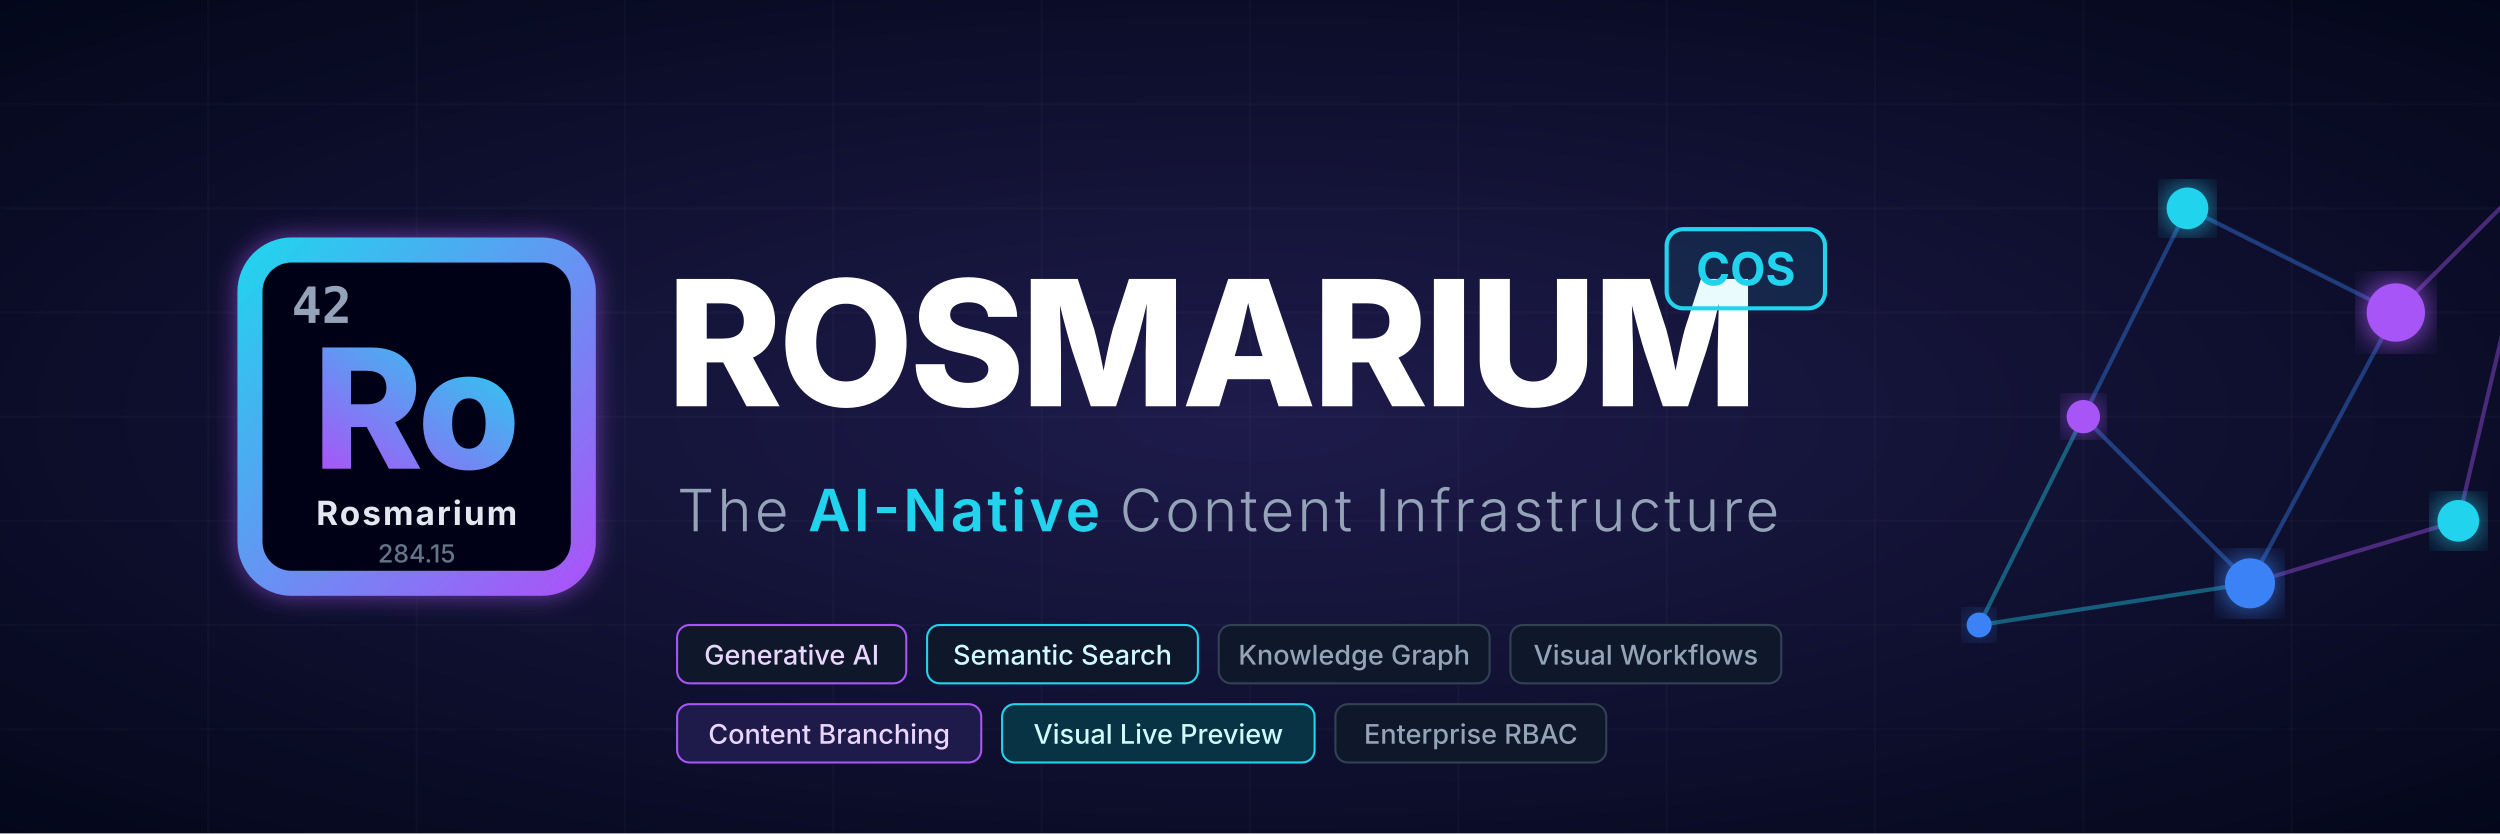
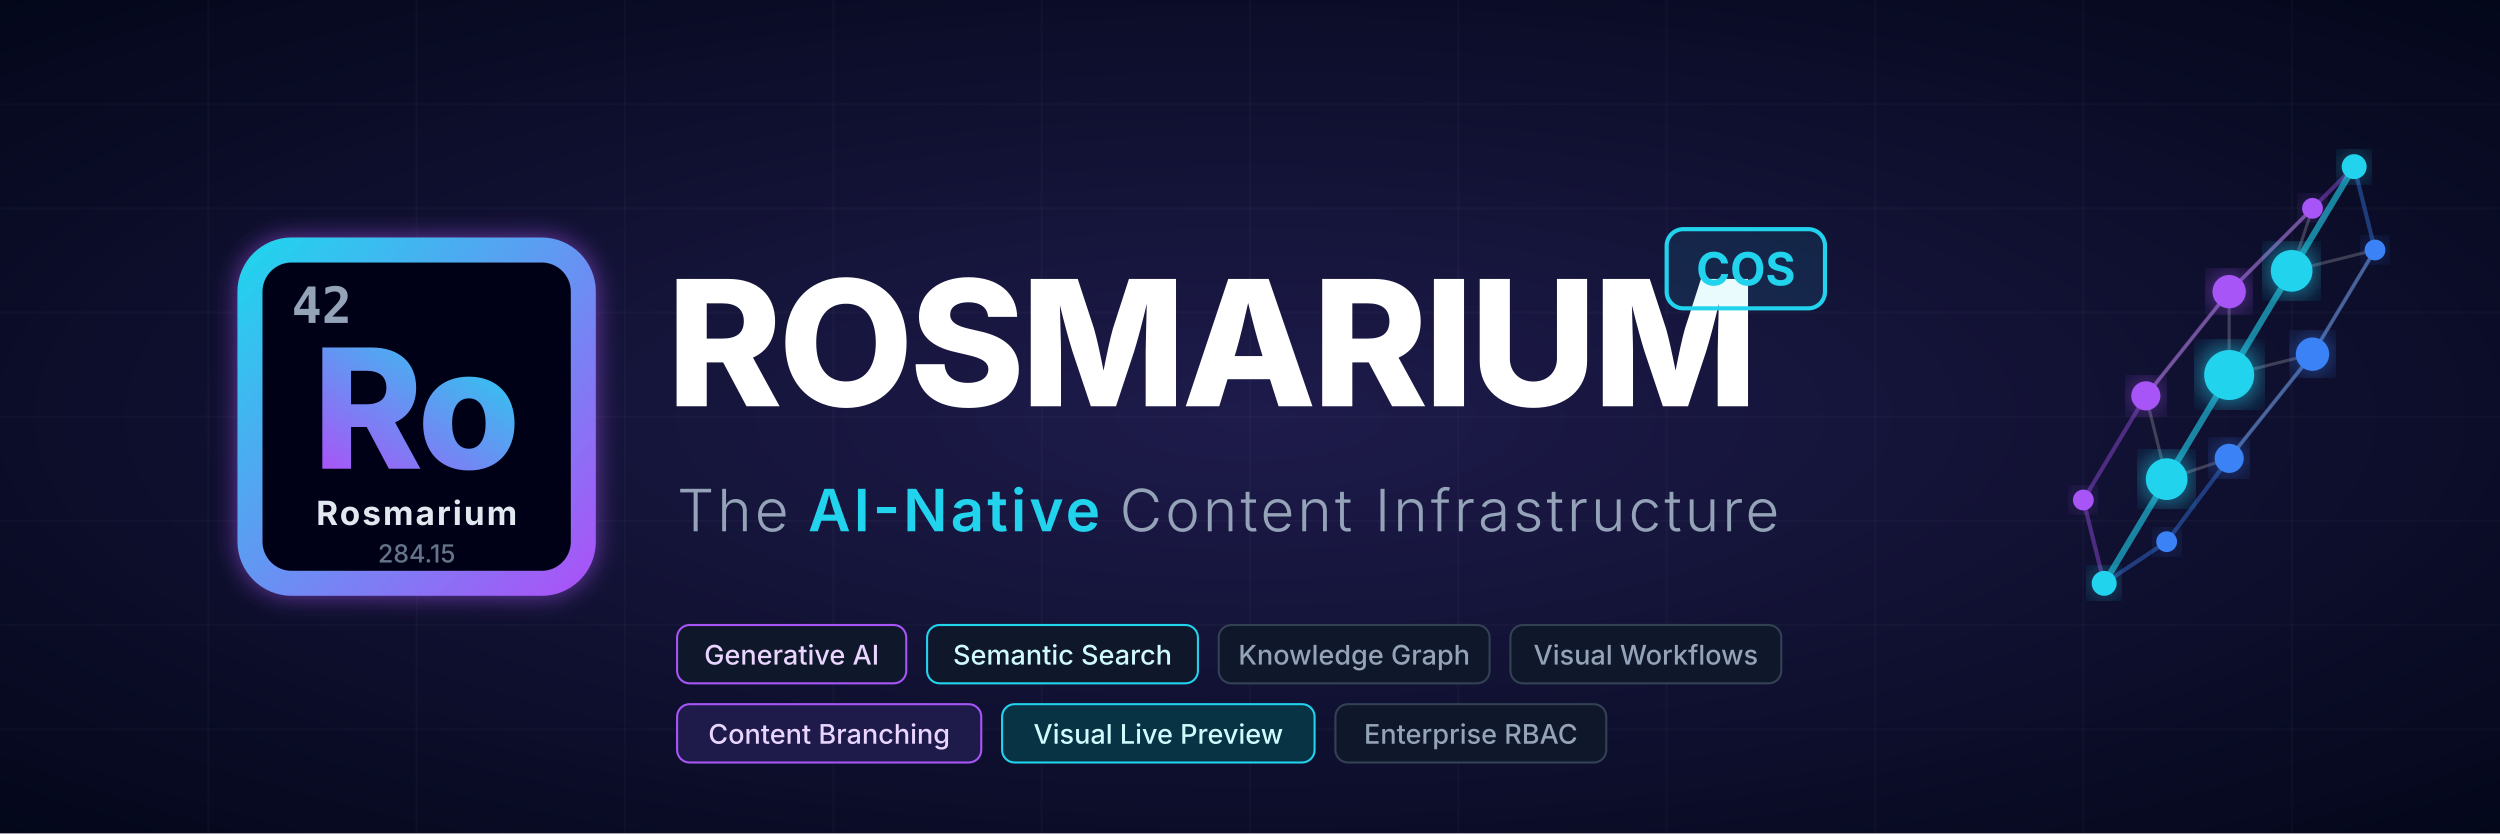
<svg xmlns="http://www.w3.org/2000/svg" viewBox="0 0 1200 400" width="1200" height="400">
  <defs>
    <radialGradient id="bg" cx="50%" cy="50%" r="75%">
      <stop offset="0%" stop-color="#1E1B4B" />
      <stop offset="100%" stop-color="#020617" />
    </radialGradient>
    <linearGradient id="borderGrad" x1="0%" y1="0%" x2="100%" y2="100%">
      <stop offset="0%" stop-color="#22D3EE" />
      <stop offset="100%" stop-color="#A855F7" />
    </linearGradient>
    <linearGradient id="textGrad" x1="0%" y1="100%" x2="100%" y2="0%">
      <stop offset="0%" stop-color="#A855F7" />
      <stop offset="100%" stop-color="#22D3EE" />
    </linearGradient>
    <filter id="neon" x="-50%" y="-50%" width="200%" height="200%">
      <feDropShadow dx="0" dy="0" stdDeviation="6" flood-color="#A855F7" flood-opacity="0.6" />
    </filter>
    <filter id="glow" x="-20%" y="-20%" width="140%" height="140%">
      <feGaussianBlur stdDeviation="8" result="blur" />
      <feComposite in="SourceGraphic" in2="blur" operator="over" />
    </filter>
  </defs>
  <rect width="1200" height="400" fill="url(#bg)" />
  <g stroke="#FFFFFF" stroke-opacity="0.02" stroke-width="1">
    <path d="M0,50 L1200,50 M0,100 L1200,100 M0,150 L1200,150 M0,200 L1200,200 M0,250 L1200,250 M0,300 L1200,300 M0,350 L1200,350" />
    <path d="M100,0 L100,400 M200,0 L200,400 M300,0 L300,400 M400,0 L400,400 M500,0 L500,400 M600,0 L600,400 M700,0 L700,400 M800,0 L800,400 M900,0 L900,400 M1000,0 L1000,400 M1100,0 L1100,400" />
  </g>
  <g transform="translate(100, 100) scale(1)">
    <rect x="20" y="20" width="160" height="160" rx="20" fill="#020617" stroke="url(#borderGrad)" stroke-width="12" filter="url(#neon)" />
    <text x="40" y="55" font-family="system-ui, monospace, sans-serif" font-size="24" font-weight="700" fill="#94A3B8">42</text>
    <text x="100" y="125" font-family="system-ui, -apple-system, sans-serif" font-size="80" font-weight="800" fill="url(#textGrad)" text-anchor="middle" letter-spacing="-2">Ro</text>
    <text x="100" y="152" font-family="system-ui, -apple-system, sans-serif" font-size="16" font-weight="700" fill="#E2E8F0" text-anchor="middle" letter-spacing="1">Rosmarium</text>
    <text x="100" y="170" font-family="system-ui, -apple-system, sans-serif" font-size="12" font-weight="500" fill="#64748B" text-anchor="middle">284.15</text>
  </g>
  <text x="320" y="195" font-family="system-ui, -apple-system, sans-serif" font-size="84" font-weight="800" fill="#FFFFFF" letter-spacing="-2">ROSMARIUM</text>
  <rect x="800" y="110" width="76" height="38" rx="8" fill="#22D3EE" fill-opacity="0.1" stroke="#22D3EE" stroke-width="2" />
  <text x="838" y="137" font-family="system-ui, -apple-system, sans-serif" font-size="22" font-weight="700" fill="#22D3EE" text-anchor="middle">COS</text>
  <text x="325" y="255" font-family="system-ui, -apple-system, sans-serif" font-size="28" font-weight="300" fill="#94A3B8" letter-spacing="1.5">The <tspan fill="#22D3EE" font-weight="600">AI-Native</tspan> Content Infrastructure</text>
  <g transform="translate(325, 300)" font-family="system-ui, -apple-system, sans-serif" font-size="13" font-weight="500" fill="#94A3B8">
    <rect x="0" y="0" width="110" height="28" rx="6" fill="#0F172A" stroke="#A855F7" stroke-width="1" />
    <text x="55" y="19" text-anchor="middle" fill="#E9D5FF">Generative AI</text>
    <rect x="120" y="0" width="130" height="28" rx="6" fill="#0F172A" stroke="#22D3EE" stroke-width="1" />
    <text x="185" y="19" text-anchor="middle" fill="#CFFAFE">Semantic Search</text>
    <rect x="260" y="0" width="130" height="28" rx="6" fill="#0F172A" stroke="#334155" stroke-width="1" />
    <text x="325" y="19" text-anchor="middle">Knowledge Graph</text>
    <rect x="400" y="0" width="130" height="28" rx="6" fill="#0F172A" stroke="#334155" stroke-width="1" />
    <text x="465" y="19" text-anchor="middle">Visual Workflows</text>
    <g transform="translate(0, 38)">
      <rect x="0" y="0" width="146" height="28" rx="6" fill="#1E1B4B" stroke="#A855F7" stroke-width="1" />
      <text x="73" y="19" text-anchor="middle" fill="#E9D5FF">Content Branching</text>
      <rect x="156" y="0" width="150" height="28" rx="6" fill="#083344" stroke="#22D3EE" stroke-width="1" />
      <text x="231" y="19" text-anchor="middle" fill="#CFFAFE">Visual Live Preview</text>
      <rect x="316" y="0" width="130" height="28" rx="6" fill="#0F172A" stroke="#334155" stroke-width="1" />
      <text x="381" y="19" text-anchor="middle">Enterprise RBAC</text>
    </g>
  </g>
-   <g transform="translate(900, 0)">
-     <path d="M 150 100 L 250 150 L 180 280 L 100 200 Z" stroke="#3B82F6" stroke-width="2" stroke-opacity="0.4" fill="none" />
-     <path d="M 250 150 L 320 80 L 280 250 L 180 280" stroke="#A855F7" stroke-width="2" stroke-opacity="0.4" fill="none" />
-     <path d="M 100 200 L 50 300 L 180 280" stroke="#22D3EE" stroke-width="2" stroke-opacity="0.4" fill="none" />
-     <circle cx="150" cy="100" r="10" fill="#22D3EE" filter="url(#glow)" />
-     <circle cx="250" cy="150" r="14" fill="#A855F7" filter="url(#glow)" />
-     <circle cx="180" cy="280" r="12" fill="#3B82F6" filter="url(#glow)" />
-     <circle cx="100" cy="200" r="8" fill="#A855F7" filter="url(#glow)" />
-     <circle cx="320" cy="80" r="8" fill="#3B82F6" filter="url(#glow)" />
-     <circle cx="280" cy="250" r="10" fill="#22D3EE" filter="url(#glow)" />
-     <circle cx="50" cy="300" r="6" fill="#3B82F6" filter="url(#glow)" />
+   <g transform="translate(930, 0)">
+     <path d="M 200 80 L 180 100 L 140 140 L 100 190 L 70 240 L 80 280" stroke="#A855F7" stroke-width="2" stroke-opacity="0.4" fill="none" />
+     <path d="M 200 80 L 210 120 L 180 170 L 140 220 L 110 260 L 80 280" stroke="#3B82F6" stroke-width="2" stroke-opacity="0.4" fill="none" />
+     <path d="M 200 80 L 170 130 L 140 180 L 110 230 L 80 280" stroke="#22D3EE" stroke-width="3" stroke-opacity="0.6" fill="none" />
+     <path d="M 170 130 L 180 100 M 140 180 L 140 140 M 110 230 L 100 190 M 170 130 L 210 120 M 140 180 L 180 170 M 110 230 L 140 220 M 140 140 L 180 100 M 140 140 L 100 190 M 180 170 L 210 120 M 180 170 L 140 220" stroke="#FFFFFF" stroke-width="1.5" stroke-opacity="0.2" fill="none" />
+     <circle cx="200" cy="80" r="6" fill="#22D3EE" filter="url(#glow)" />
+     <circle cx="170" cy="130" r="10" fill="#22D3EE" filter="url(#glow)" />
+     <circle cx="140" cy="180" r="12" fill="#22D3EE" filter="url(#glow)" />
+     <circle cx="110" cy="230" r="10" fill="#22D3EE" filter="url(#glow)" />
+     <circle cx="80" cy="280" r="6" fill="#22D3EE" filter="url(#glow)" />
+     <circle cx="180" cy="100" r="5" fill="#A855F7" filter="url(#glow)" />
+     <circle cx="140" cy="140" r="8" fill="#A855F7" filter="url(#glow)" />
+     <circle cx="100" cy="190" r="7" fill="#A855F7" filter="url(#glow)" />
+     <circle cx="70" cy="240" r="5" fill="#A855F7" filter="url(#glow)" />
+     <circle cx="210" cy="120" r="5" fill="#3B82F6" filter="url(#glow)" />
+     <circle cx="180" cy="170" r="8" fill="#3B82F6" filter="url(#glow)" />
+     <circle cx="140" cy="220" r="7" fill="#3B82F6" filter="url(#glow)" />
+     <circle cx="110" cy="260" r="5" fill="#3B82F6" filter="url(#glow)" />
  </g>
</svg>
